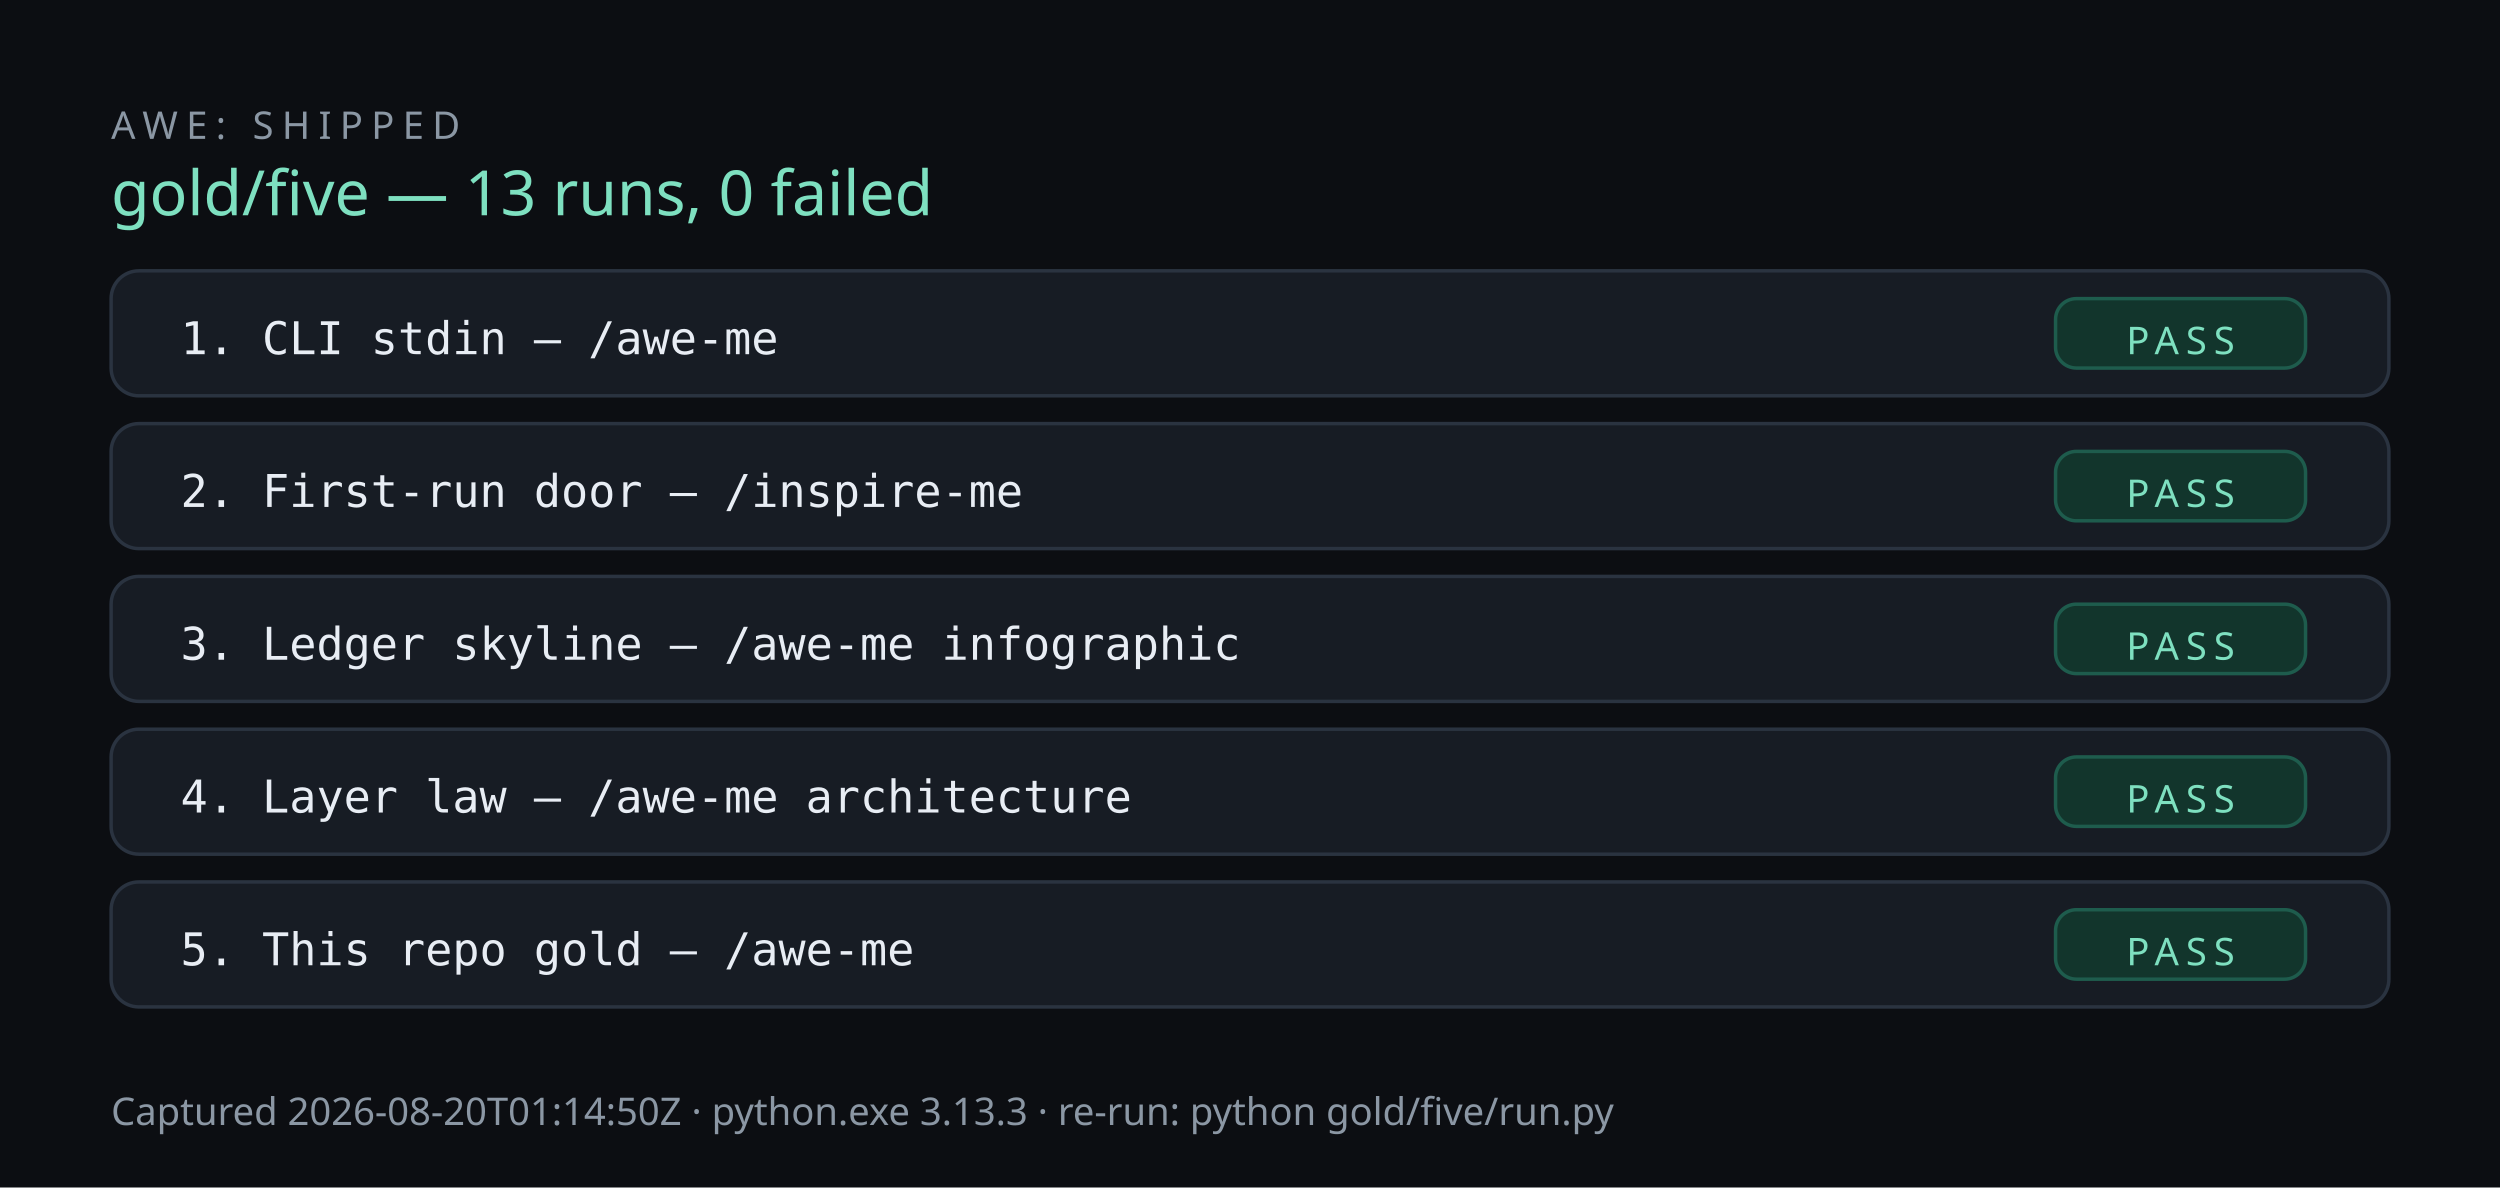
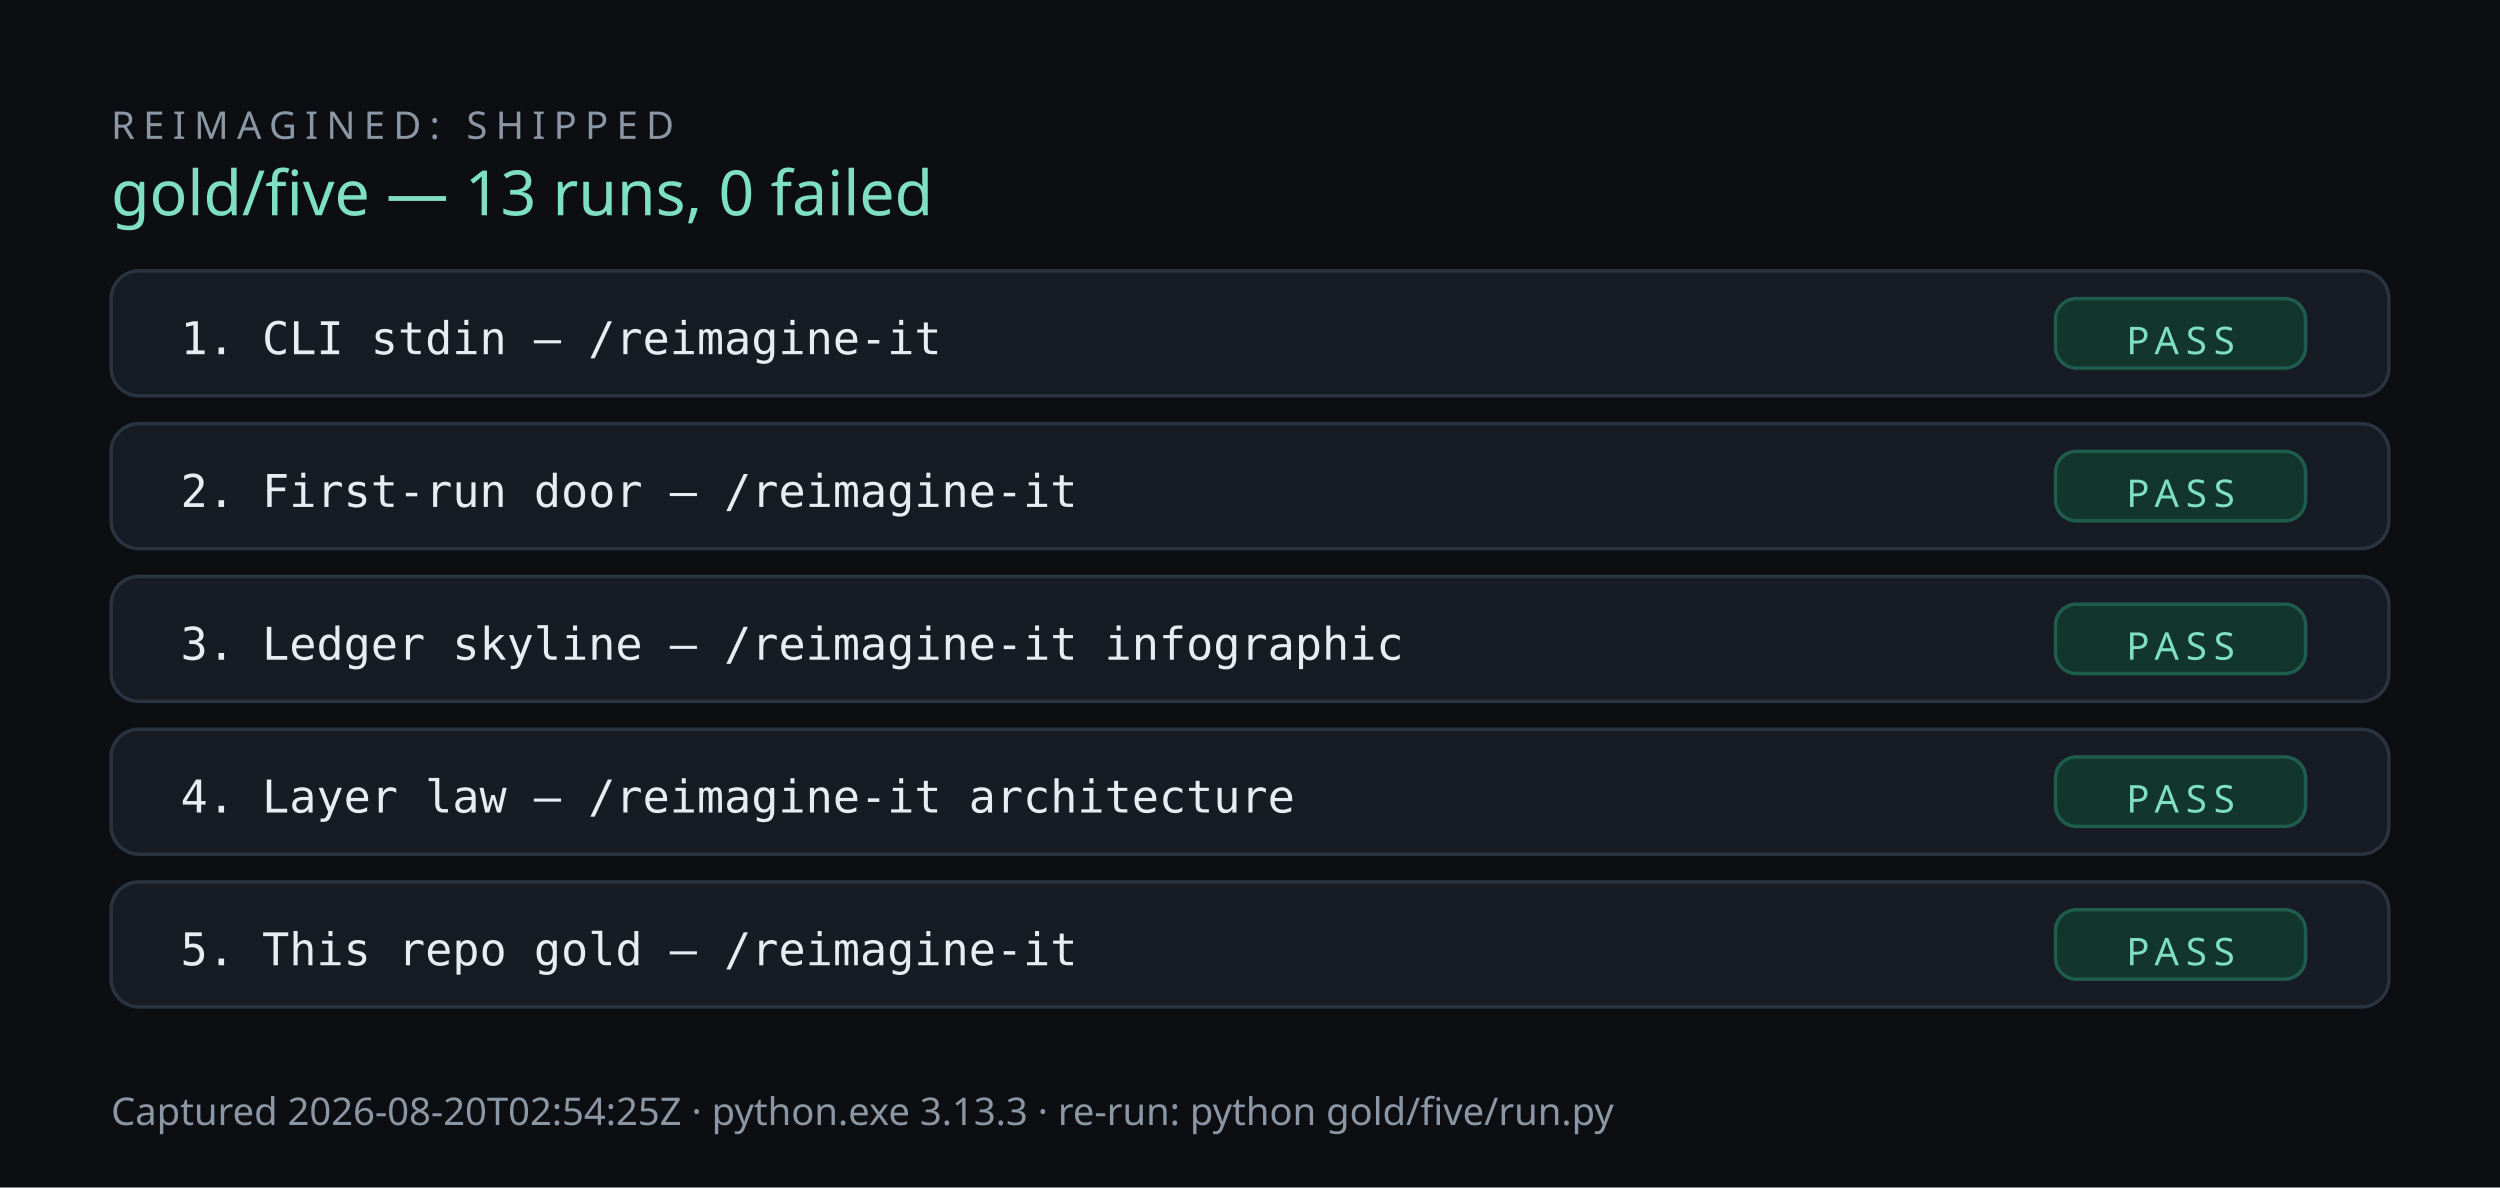
<svg xmlns="http://www.w3.org/2000/svg" viewBox="0 0 720 342" role="img" aria-label="Suite results">
  <rect width="100%" height="100%" fill="#0c0e12" />
-   <text x="32" y="40" fill="#8b97a4" font-size="11" letter-spacing="2.4" font-family="ui-sans-serif, system-ui, Segoe UI, sans-serif">AWE: SHIPPED</text>
+   <text x="32" y="40" fill="#8b97a4" font-size="11" letter-spacing="2.4" font-family="ui-sans-serif, system-ui, Segoe UI, sans-serif">REIMAGINED: SHIPPED</text>
  <text x="32" y="62" fill="#7ee0c0" font-size="18" font-family="ui-sans-serif, system-ui, Segoe UI, sans-serif">gold/five — 13 runs, 0 failed</text>
  <rect x="32" y="78" width="656" height="36" rx="8" fill="#171c24" stroke="#2a3340" />
-   <text x="52" y="102" fill="#e8edf4" font-size="13" font-family="ui-monospace, Consolas, Menlo, monospace">1. CLI stdin — /awe-me</text>
+   <text x="52" y="102" fill="#e8edf4" font-size="13" font-family="ui-monospace, Consolas, Menlo, monospace">1. CLI stdin — /reimagine-it</text>
  <rect x="592" y="86" width="72" height="20" rx="6" fill="#12352c" stroke="#1e5c4d" />
  <text x="628" y="102" fill="#7ee0c0" font-size="11" letter-spacing="2" text-anchor="middle" font-family="ui-sans-serif, system-ui, Segoe UI, sans-serif">PASS</text>
  <rect x="32" y="122" width="656" height="36" rx="8" fill="#171c24" stroke="#2a3340" />
-   <text x="52" y="146" fill="#e8edf4" font-size="13" font-family="ui-monospace, Consolas, Menlo, monospace">2. First-run door — /inspire-me</text>
+   <text x="52" y="146" fill="#e8edf4" font-size="13" font-family="ui-monospace, Consolas, Menlo, monospace">2. First-run door — /reimagine-it</text>
  <rect x="592" y="130" width="72" height="20" rx="6" fill="#12352c" stroke="#1e5c4d" />
  <text x="628" y="146" fill="#7ee0c0" font-size="11" letter-spacing="2" text-anchor="middle" font-family="ui-sans-serif, system-ui, Segoe UI, sans-serif">PASS</text>
  <rect x="32" y="166" width="656" height="36" rx="8" fill="#171c24" stroke="#2a3340" />
-   <text x="52" y="190" fill="#e8edf4" font-size="13" font-family="ui-monospace, Consolas, Menlo, monospace">3. Ledger skyline — /awe-me infographic</text>
+   <text x="52" y="190" fill="#e8edf4" font-size="13" font-family="ui-monospace, Consolas, Menlo, monospace">3. Ledger skyline — /reimagine-it infographic</text>
  <rect x="592" y="174" width="72" height="20" rx="6" fill="#12352c" stroke="#1e5c4d" />
  <text x="628" y="190" fill="#7ee0c0" font-size="11" letter-spacing="2" text-anchor="middle" font-family="ui-sans-serif, system-ui, Segoe UI, sans-serif">PASS</text>
  <rect x="32" y="210" width="656" height="36" rx="8" fill="#171c24" stroke="#2a3340" />
-   <text x="52" y="234" fill="#e8edf4" font-size="13" font-family="ui-monospace, Consolas, Menlo, monospace">4. Layer law — /awe-me architecture</text>
+   <text x="52" y="234" fill="#e8edf4" font-size="13" font-family="ui-monospace, Consolas, Menlo, monospace">4. Layer law — /reimagine-it architecture</text>
  <rect x="592" y="218" width="72" height="20" rx="6" fill="#12352c" stroke="#1e5c4d" />
  <text x="628" y="234" fill="#7ee0c0" font-size="11" letter-spacing="2" text-anchor="middle" font-family="ui-sans-serif, system-ui, Segoe UI, sans-serif">PASS</text>
  <rect x="32" y="254" width="656" height="36" rx="8" fill="#171c24" stroke="#2a3340" />
-   <text x="52" y="278" fill="#e8edf4" font-size="13" font-family="ui-monospace, Consolas, Menlo, monospace">5. This repo gold — /awe-me</text>
+   <text x="52" y="278" fill="#e8edf4" font-size="13" font-family="ui-monospace, Consolas, Menlo, monospace">5. This repo gold — /reimagine-it</text>
  <rect x="592" y="262" width="72" height="20" rx="6" fill="#12352c" stroke="#1e5c4d" />
  <text x="628" y="278" fill="#7ee0c0" font-size="11" letter-spacing="2" text-anchor="middle" font-family="ui-sans-serif, system-ui, Segoe UI, sans-serif">PASS</text>
-   <text x="32" y="324" fill="#8b97a4" font-size="11" font-family="ui-sans-serif, system-ui, Segoe UI, sans-serif">Captured 2026-08-20T01:14:50Z · python.exe 3.13.3 · re-run: python gold/five/run.py</text>
+   <text x="32" y="324" fill="#8b97a4" font-size="11" font-family="ui-sans-serif, system-ui, Segoe UI, sans-serif">Captured 2026-08-20T02:54:25Z · python.exe 3.13.3 · re-run: python gold/five/run.py</text>
</svg>
